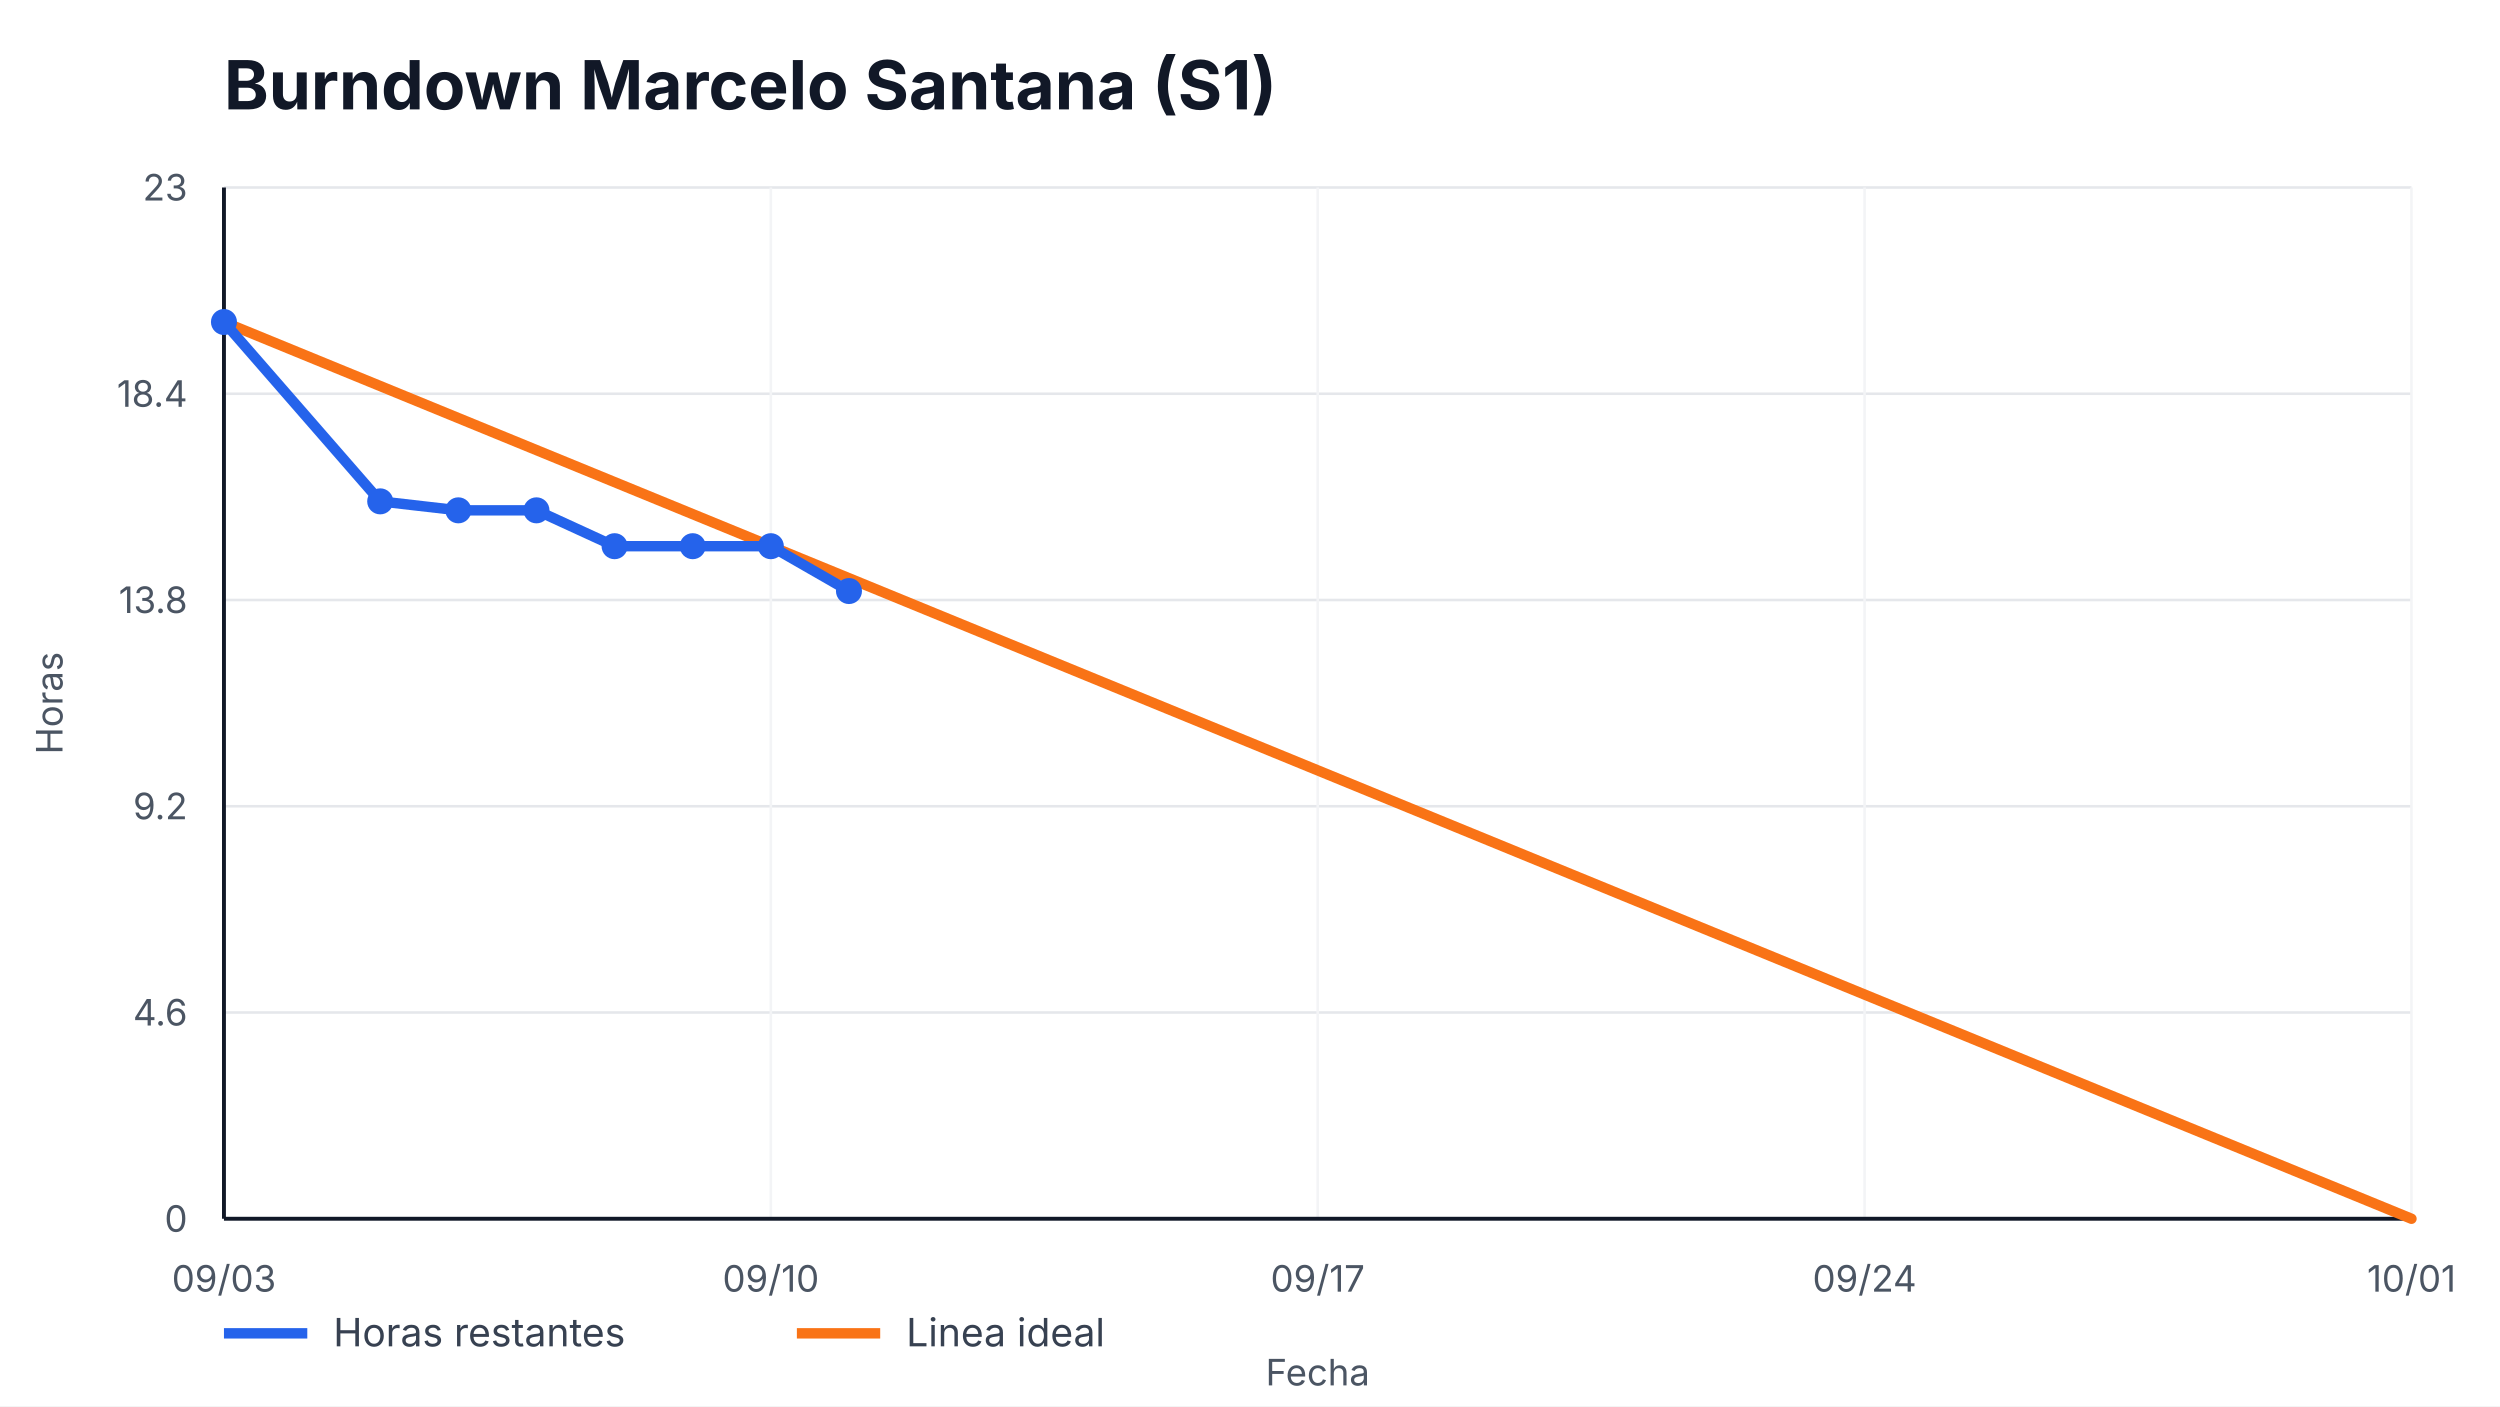
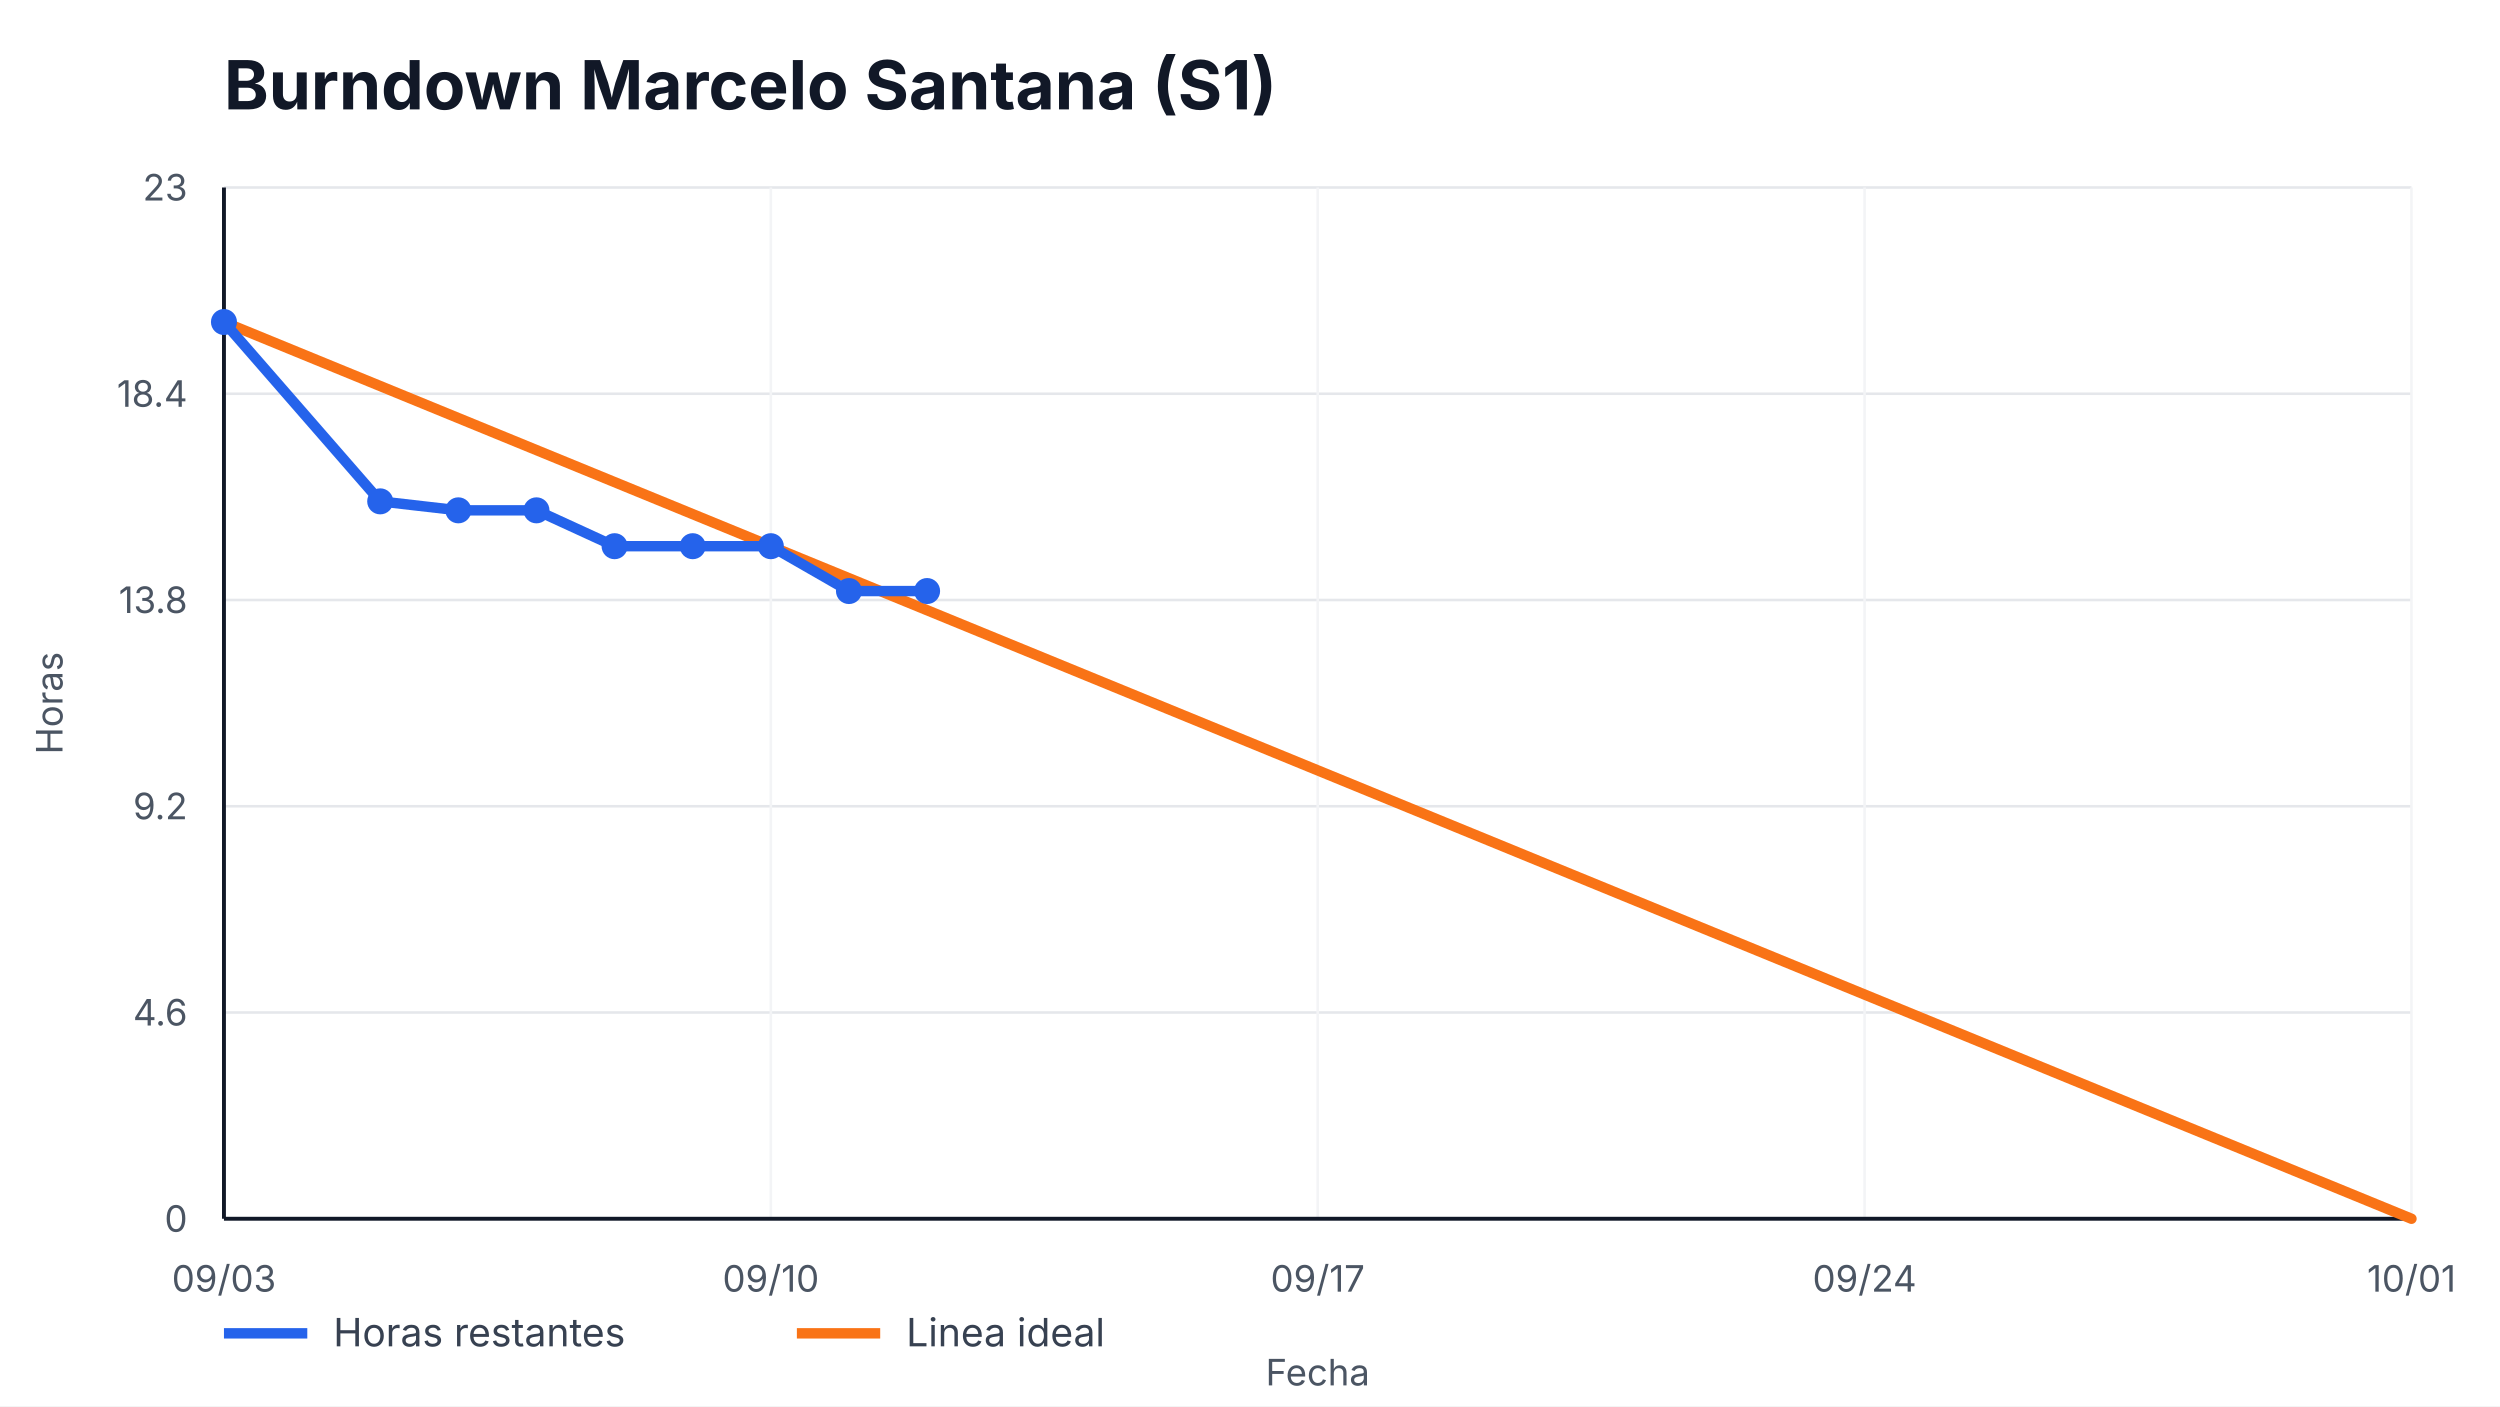
<svg xmlns="http://www.w3.org/2000/svg" width="960" height="540" viewBox="0 0 960 540" role="img" aria-label="Burndown Marcelo Santana (S1)">
  <style>
    text { font-family: -apple-system, BlinkMacSystemFont, "Segoe UI", sans-serif; fill: #111827; }
    .title { font-size: 26px; font-weight: 700; }
    .axis { font-size: 14px; fill: #4b5563; }
    .legend { font-size: 15px; fill: #374151; }
    .overrun { font-size: 14px; font-weight: 700; fill: #b91c1c; }
  </style>
  <rect width="100%" height="100%" fill="#ffffff" />
  <text x="86" y="42" class="title">Burndown Marcelo Santana (S1)</text>
  <g>
    <line x1="86" y1="468.00" x2="926" y2="468.00" stroke="#e5e7eb" />
    <line x1="86" y1="388.80" x2="926" y2="388.80" stroke="#e5e7eb" />
    <line x1="86" y1="309.60" x2="926" y2="309.60" stroke="#e5e7eb" />
    <line x1="86" y1="230.40" x2="926" y2="230.40" stroke="#e5e7eb" />
    <line x1="86" y1="151.20" x2="926" y2="151.20" stroke="#e5e7eb" />
    <line x1="86" y1="72.00" x2="926" y2="72.00" stroke="#e5e7eb" />
  </g>
  <g>
    <line x1="86.00" y1="72" x2="86.00" y2="468" stroke="#f3f4f6" />
    <text x="86.00" y="496" text-anchor="middle" class="axis">09/03</text>
    <line x1="296.00" y1="72" x2="296.00" y2="468" stroke="#f3f4f6" />
    <text x="296.00" y="496" text-anchor="middle" class="axis">09/10</text>
    <line x1="506.00" y1="72" x2="506.00" y2="468" stroke="#f3f4f6" />
    <text x="506.00" y="496" text-anchor="middle" class="axis">09/17</text>
    <line x1="716.00" y1="72" x2="716.00" y2="468" stroke="#f3f4f6" />
    <text x="716.00" y="496" text-anchor="middle" class="axis">09/24</text>
    <line x1="926.00" y1="72" x2="926.00" y2="468" stroke="#f3f4f6" />
    <text x="926.00" y="496" text-anchor="middle" class="axis">10/01</text>
  </g>
  <line x1="86" y1="468" x2="926" y2="468" stroke="#111827" stroke-width="1.5" />
  <line x1="86" y1="72" x2="86" y2="468" stroke="#111827" stroke-width="1.5" />
  <g>
    <text x="72" y="473.00" text-anchor="end" class="axis">0</text>
    <text x="72" y="393.80" text-anchor="end" class="axis">4.6</text>
    <text x="72" y="314.60" text-anchor="end" class="axis">9.2</text>
    <text x="72" y="235.40" text-anchor="end" class="axis">13.8</text>
    <text x="72" y="156.20" text-anchor="end" class="axis">18.4</text>
    <text x="72" y="77.00" text-anchor="end" class="axis">23</text>
  </g>
  <polyline points="86.00,123.65 926.00,468.00" fill="none" stroke="#f97316" stroke-width="4" stroke-linecap="round" />
-   <polyline points="86.00,123.65 146.00,192.52 176.00,195.97 206.00,195.97 236.00,209.74 266.00,209.74 296.00,209.74 326.00,226.96" fill="none" stroke="#2563eb" stroke-width="4" stroke-linecap="round" stroke-linejoin="round" />
+   <polyline points="86.00,123.65 146.00,192.52 176.00,195.97 206.00,195.97 236.00,209.74 266.00,209.74 296.00,209.74 326.00,226.96 356.00,226.96" fill="none" stroke="#2563eb" stroke-width="4" stroke-linecap="round" stroke-linejoin="round" />
  <g>
    <circle cx="86.00" cy="123.65" r="5" fill="#2563eb" />
    <circle cx="146.00" cy="192.52" r="5" fill="#2563eb" />
    <circle cx="176.00" cy="195.97" r="5" fill="#2563eb" />
    <circle cx="206.00" cy="195.97" r="5" fill="#2563eb" />
    <circle cx="236.00" cy="209.74" r="5" fill="#2563eb" />
    <circle cx="266.00" cy="209.74" r="5" fill="#2563eb" />
    <circle cx="296.00" cy="209.74" r="5" fill="#2563eb" />
    <circle cx="326.00" cy="226.96" r="5" fill="#2563eb" />
+     <circle cx="356.00" cy="226.96" r="5" fill="#2563eb" />
  </g>
  <line x1="86" y1="512" x2="118" y2="512" stroke="#2563eb" stroke-width="4" />
  <text x="128" y="517" class="legend">Horas restantes</text>
  <line x1="306" y1="512" x2="338" y2="512" stroke="#f97316" stroke-width="4" />
  <text x="348" y="517" class="legend">Linea ideal</text>
  <text x="506.0" y="532" text-anchor="middle" class="axis">Fecha</text>
  <text x="24" y="270.0" transform="rotate(-90 24,270.0)" text-anchor="middle" class="axis">Horas</text>
</svg>
